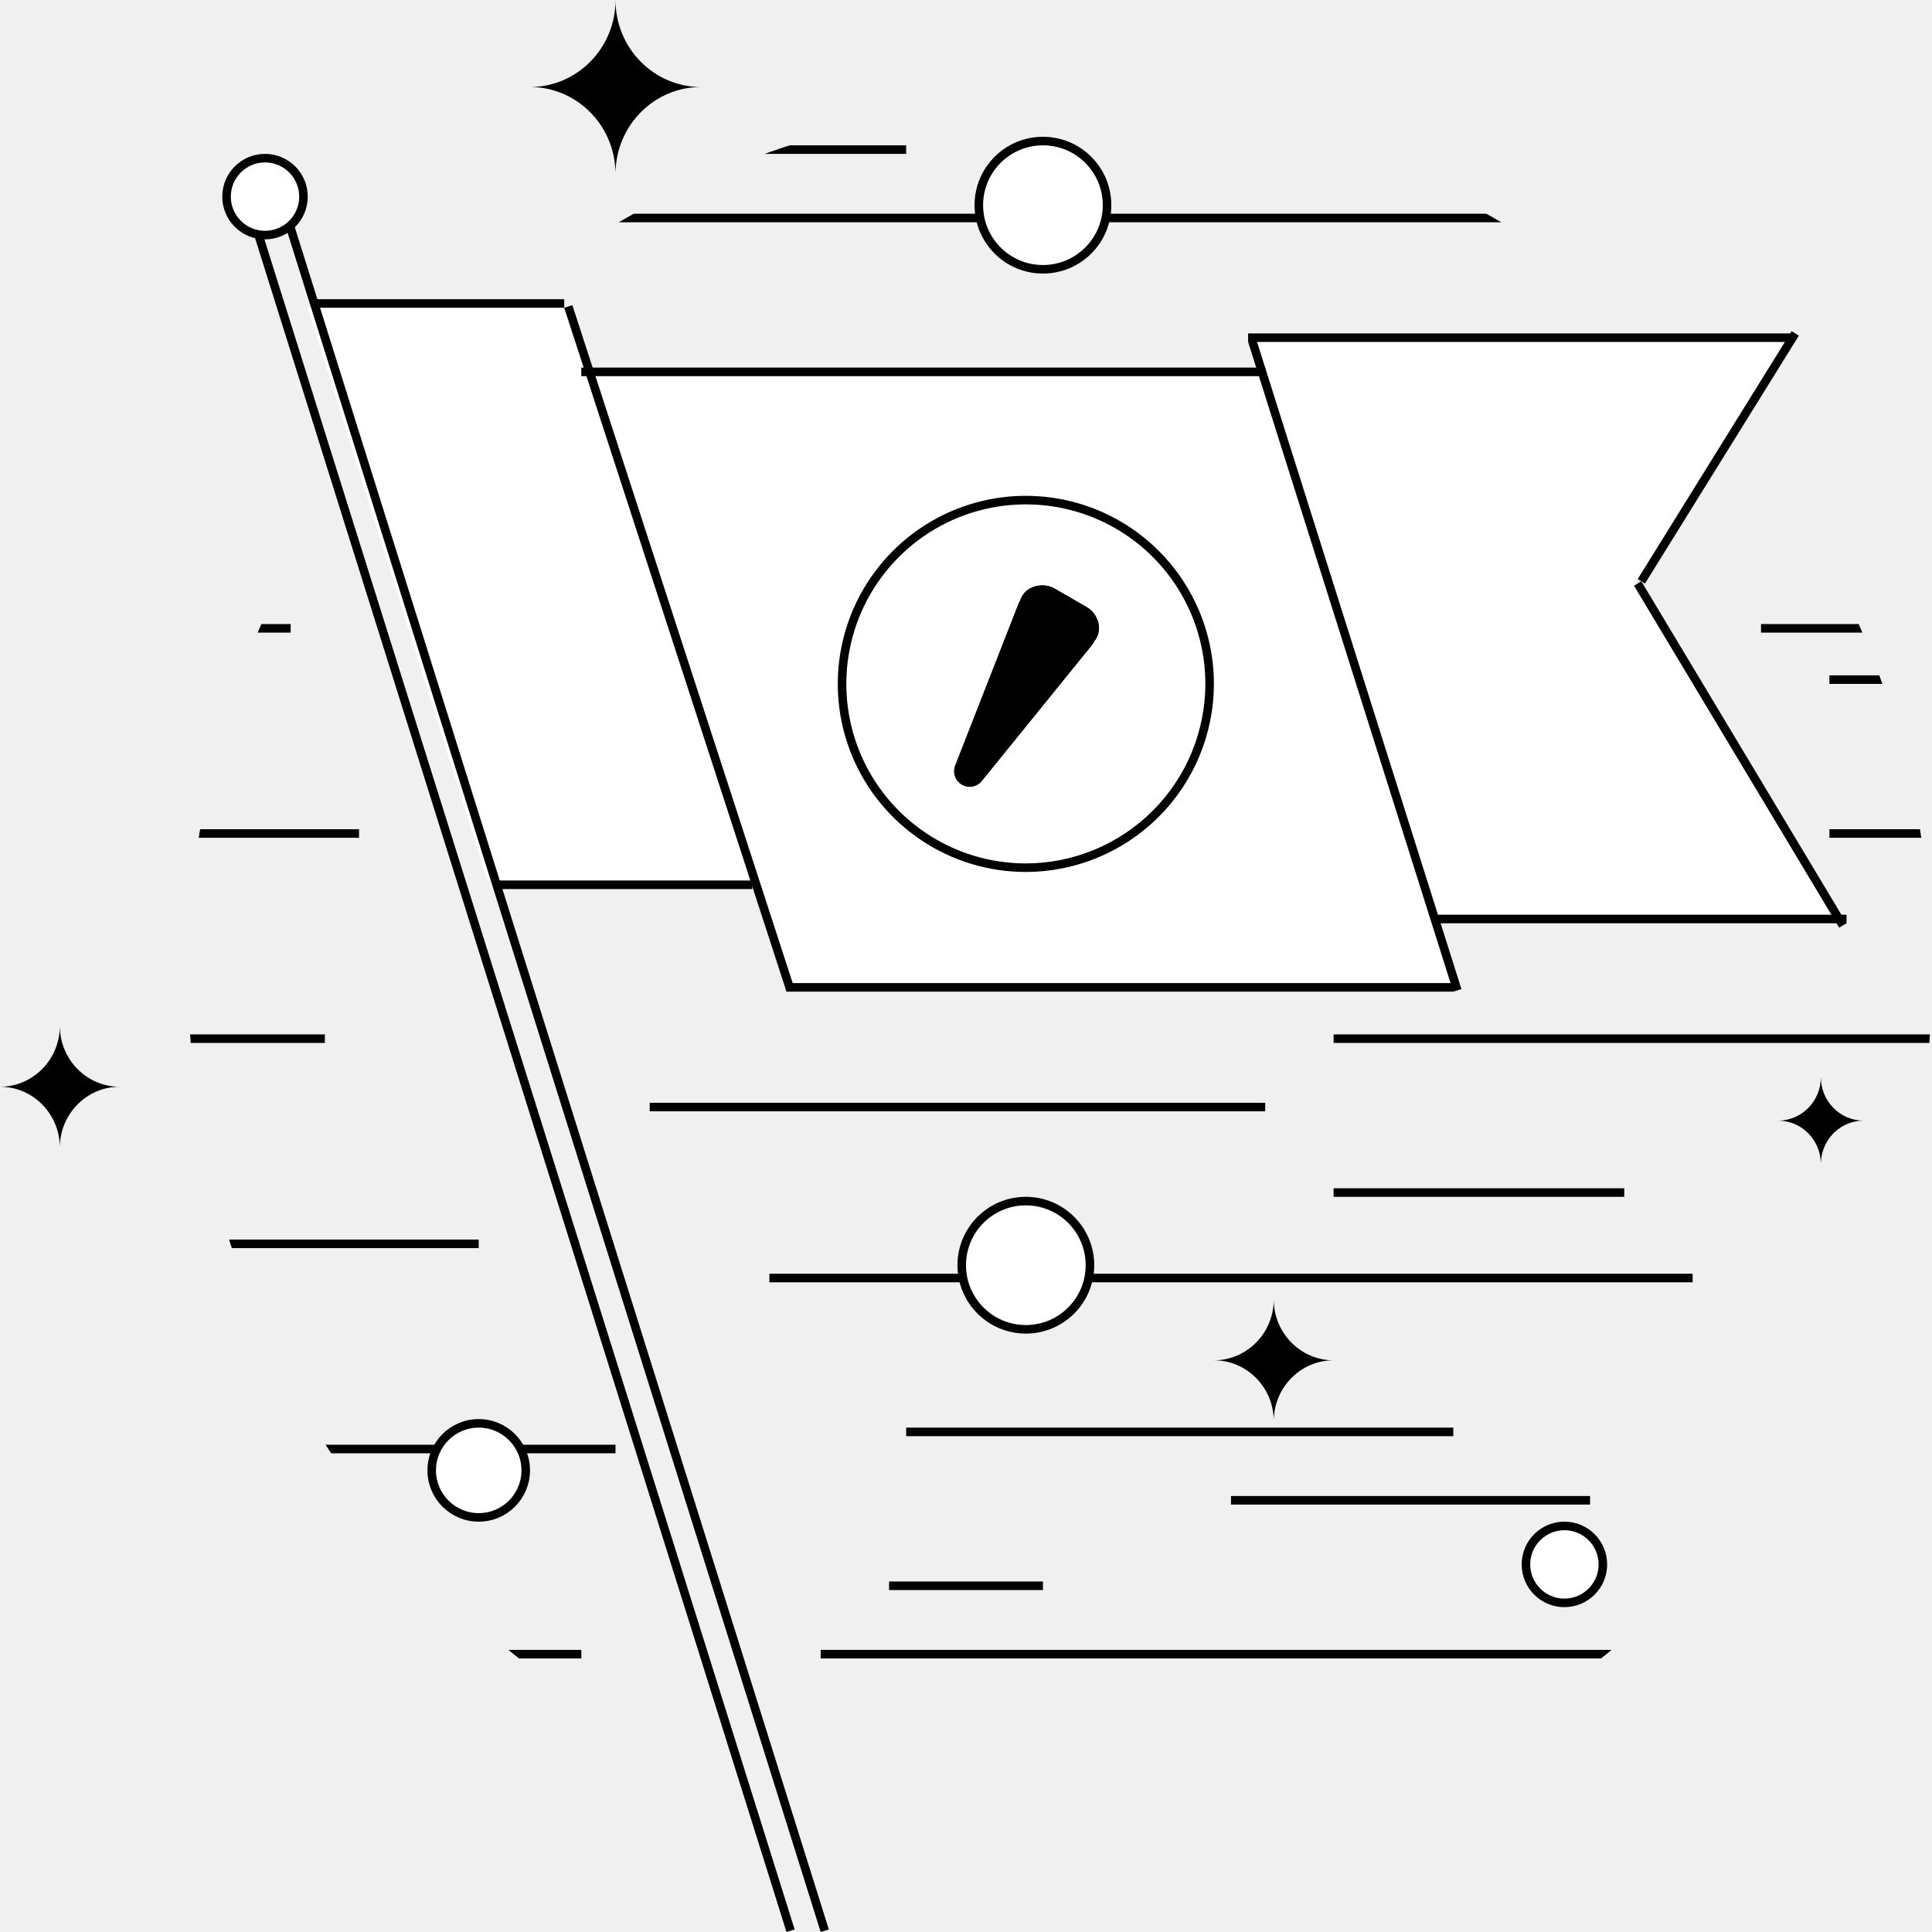
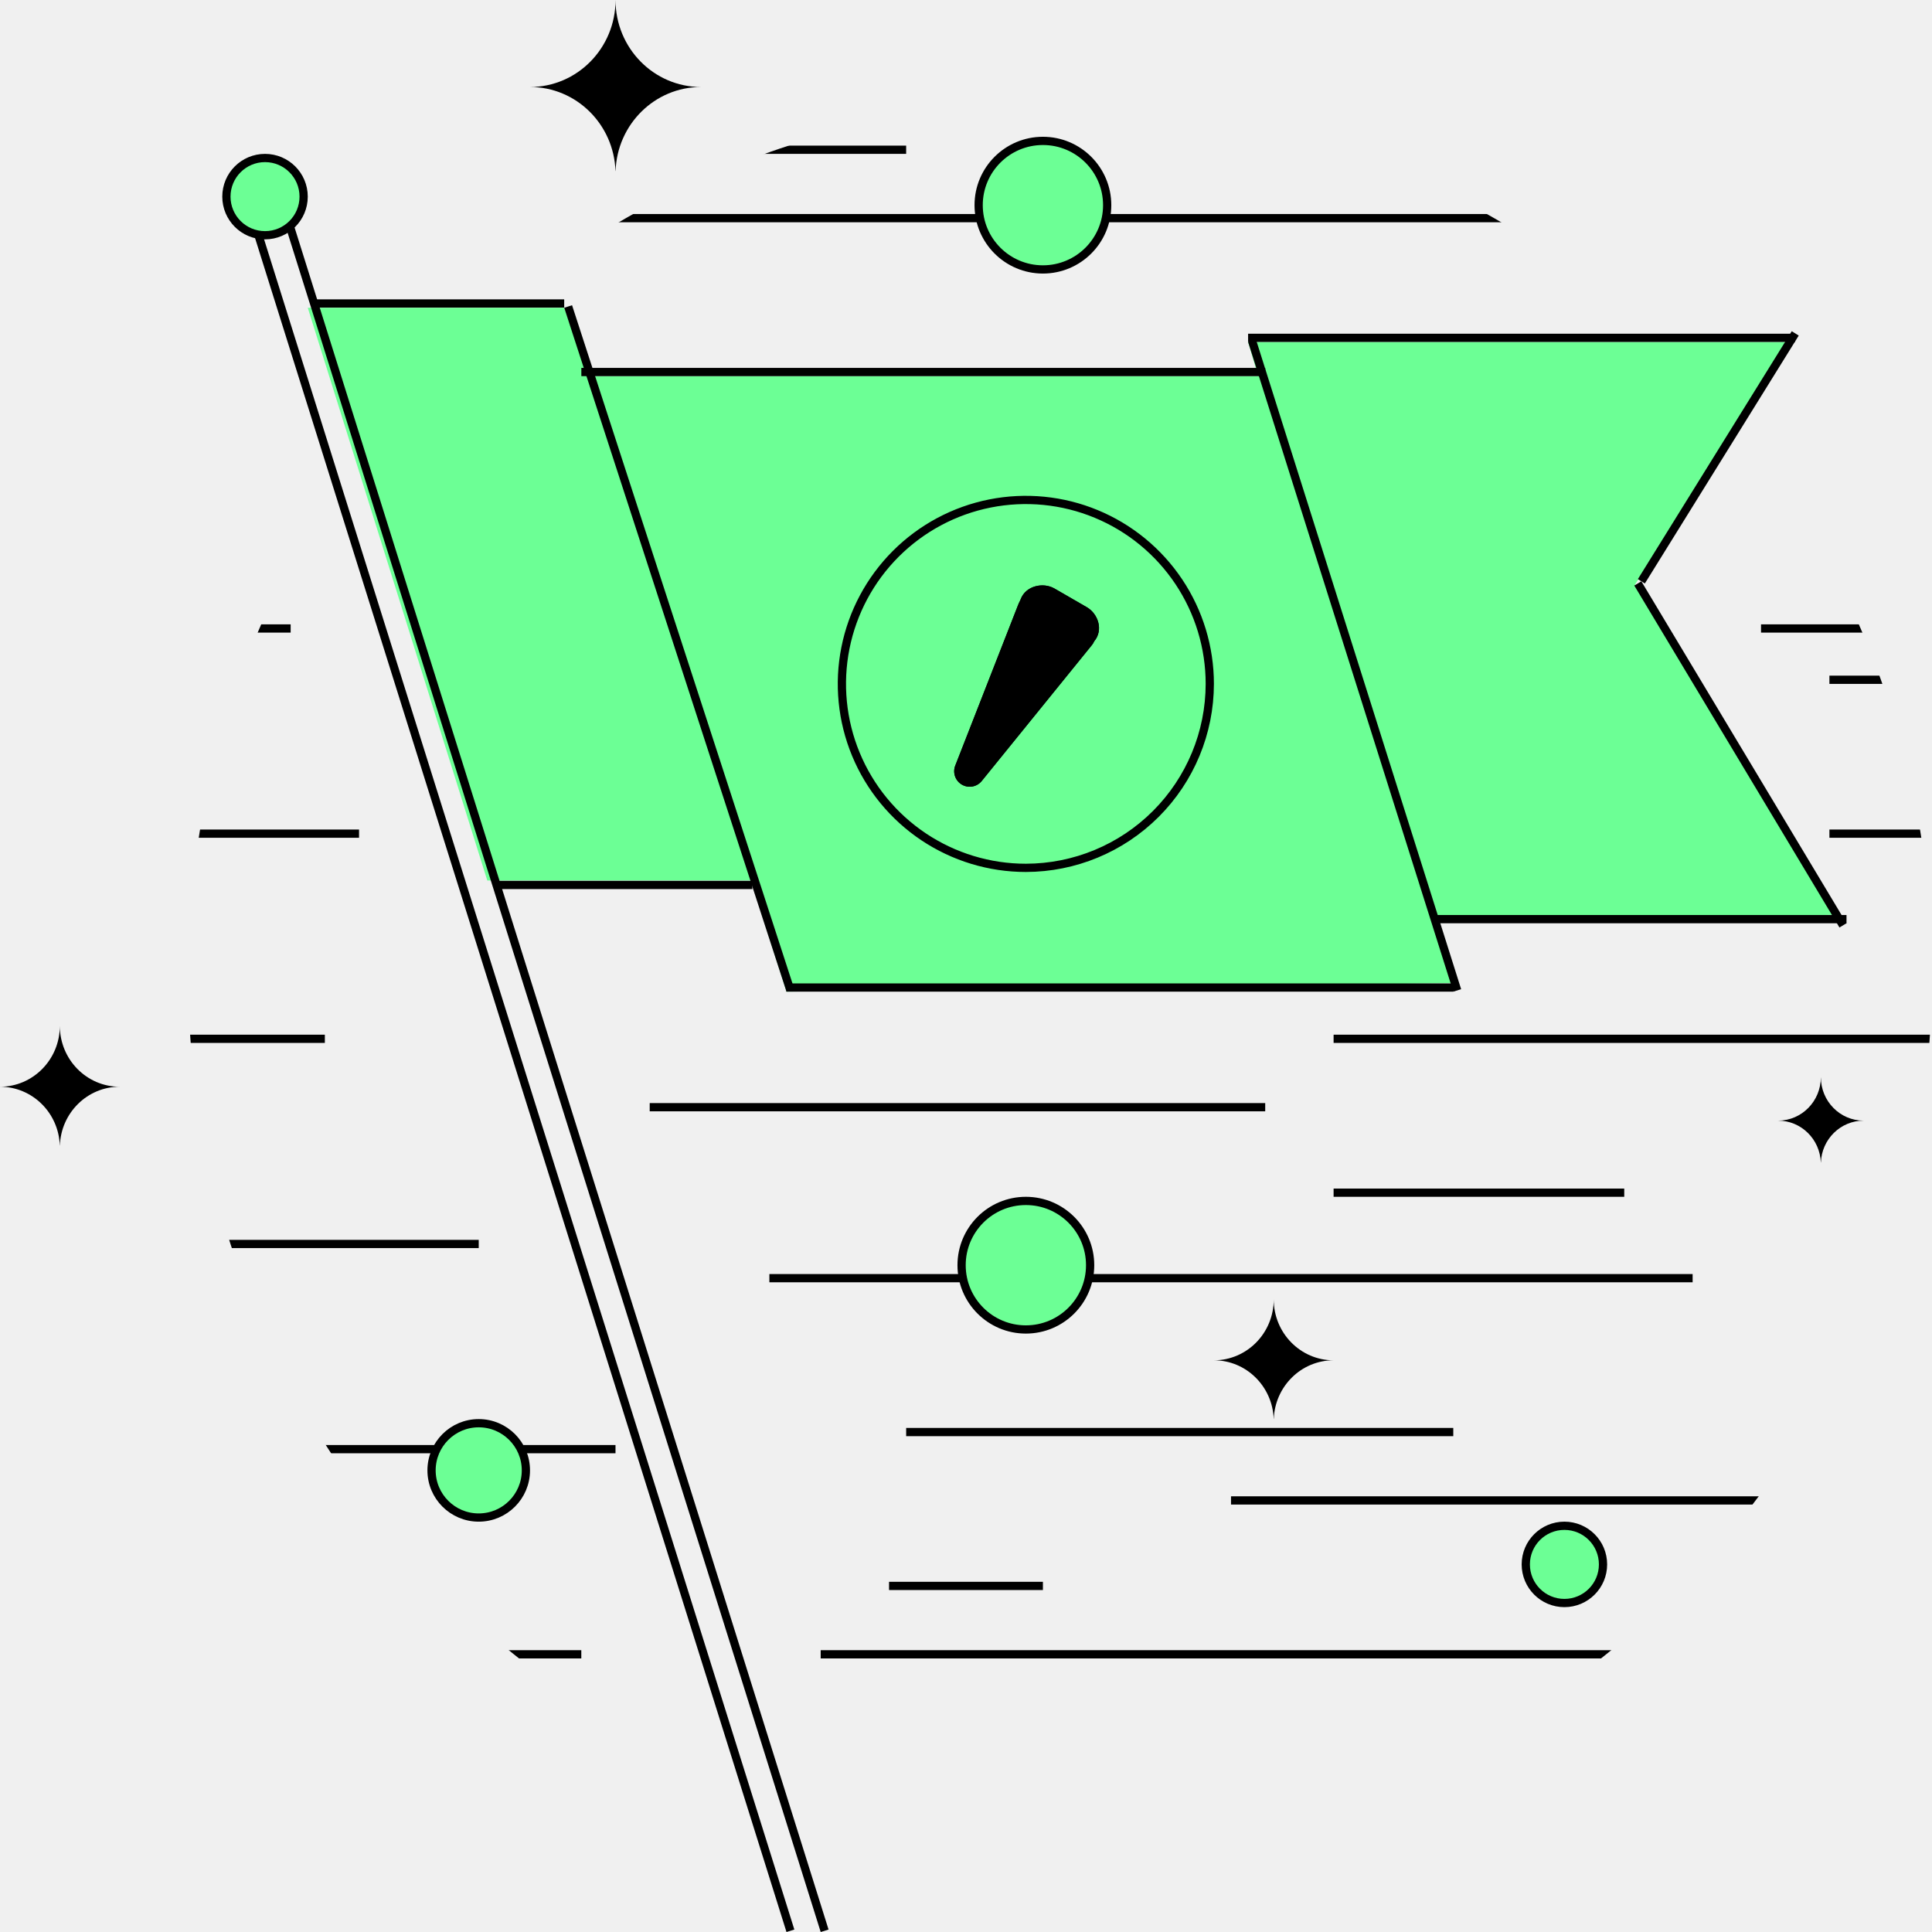
- <svg xmlns="http://www.w3.org/2000/svg" width="113" height="113" viewBox="0 0 113 113" fill="none">
-   <mask id="mask0_715_676361" style="mask-type:alpha" maskUnits="userSpaceOnUse" x="11" y="6" width="102" height="102">
-     <circle cx="62" cy="57" r="50.5" transform="rotate(90 62 57)" fill="#D9D9D9" stroke="currentColor" />
+ <svg xmlns="http://www.w3.org/2000/svg" width="223" height="223" viewBox="0 0 223 223" fill="none">
+   <mask id="mask0_975_144470" style="mask-type:alpha" maskUnits="userSpaceOnUse" x="21" y="11" width="202" height="203">
+     <circle cx="122.354" cy="112.486" r="99.695" transform="rotate(90 122.354 112.486)" fill="#D9D9D9" stroke="black" stroke-width="1.903" />
  </mask>
-   <g mask="url(#mask0_715_676361)">
-     <line x1="18" y1="12.75" x2="104" y2="12.75" stroke="currentColor" stroke-width="0.5" />
-     <line x1="11" y1="24.75" x2="111" y2="24.75" stroke="currentColor" stroke-width="0.5" />
-     <line x1="5" y1="36.75" x2="17" y2="36.75" stroke="currentColor" stroke-width="0.5" />
-     <line x1="103" y1="36.75" x2="115" y2="36.75" stroke="currentColor" stroke-width="0.5" />
-     <line x1="107" y1="39.75" x2="119" y2="39.75" stroke="currentColor" stroke-width="0.5" />
-     <line x1="5" y1="48.75" x2="21" y2="48.75" stroke="currentColor" stroke-width="0.5" />
-     <line x1="107" y1="48.75" x2="123" y2="48.75" stroke="currentColor" stroke-width="0.5" />
-     <line x1="5" y1="60.75" x2="19" y2="60.75" stroke="currentColor" stroke-width="0.5" />
-     <line x1="38" y1="64.75" x2="74" y2="64.75" stroke="currentColor" stroke-width="0.5" />
-     <line x1="78" y1="60.75" x2="119" y2="60.75" stroke="currentColor" stroke-width="0.5" />
-     <line x1="5" y1="72.75" x2="28" y2="72.75" stroke="currentColor" stroke-width="0.5" />
-     <line x1="45" y1="74.75" x2="99" y2="74.75" stroke="currentColor" stroke-width="0.5" />
-     <line x1="78" y1="69.75" x2="95" y2="69.75" stroke="currentColor" stroke-width="0.5" />
-     <line x1="36" y1="8.75" x2="53" y2="8.75" stroke="currentColor" stroke-width="0.5" />
-     <line x1="52" y1="92.75" x2="61" y2="92.75" stroke="currentColor" stroke-width="0.5" />
-     <line x1="5" y1="84.75" x2="36" y2="84.75" stroke="currentColor" stroke-width="0.5" />
-     <line x1="72" y1="87.75" x2="93" y2="87.75" stroke="currentColor" stroke-width="0.5" />
-     <line x1="53" y1="83.75" x2="85" y2="83.75" stroke="currentColor" stroke-width="0.5" />
-     <line x1="5" y1="96.75" x2="34" y2="96.75" stroke="currentColor" stroke-width="0.5" />
-     <line x1="48" y1="96.75" x2="108" y2="96.75" stroke="currentColor" stroke-width="0.5" />
+   <g mask="url(#mask0_975_144470)">
+     <line x1="35.523" y1="25.179" x2="205.24" y2="25.179" stroke="black" stroke-width="0.951" />
+     <line x1="21.707" y1="48.86" x2="219.052" y2="48.86" stroke="black" stroke-width="0.951" />
+     <line x1="9.867" y1="72.542" x2="33.549" y2="72.542" stroke="black" stroke-width="0.951" />
+     <line x1="203.266" y1="72.542" x2="226.947" y2="72.542" stroke="black" stroke-width="0.951" />
+     <line x1="211.16" y1="78.462" x2="234.842" y2="78.462" stroke="black" stroke-width="0.951" />
+     <line x1="9.867" y1="96.224" x2="41.442" y2="96.224" stroke="black" stroke-width="0.951" />
+     <line x1="211.16" y1="96.224" x2="242.735" y2="96.224" stroke="black" stroke-width="0.951" />
+     <line x1="9.867" y1="119.903" x2="37.495" y2="119.903" stroke="black" stroke-width="0.951" />
+     <line x1="74.992" y1="127.798" x2="146.036" y2="127.798" stroke="black" stroke-width="0.951" />
+     <line x1="153.93" y1="119.903" x2="234.841" y2="119.903" stroke="black" stroke-width="0.951" />
+     <line x1="9.867" y1="143.585" x2="55.257" y2="143.585" stroke="black" stroke-width="0.951" />
+     <line x1="88.805" y1="147.532" x2="195.371" y2="147.532" stroke="black" stroke-width="0.951" />
+     <line x1="153.93" y1="137.665" x2="187.478" y2="137.665" stroke="black" stroke-width="0.951" />
+     <line x1="71.043" y1="17.284" x2="104.592" y2="17.284" stroke="black" stroke-width="0.951" />
+     <line x1="102.617" y1="183.054" x2="120.378" y2="183.054" stroke="black" stroke-width="0.951" />
+     <line x1="9.867" y1="167.267" x2="71.044" y2="167.267" stroke="black" stroke-width="0.951" />
+     <line x1="142.09" y1="173.186" x2="317.727" y2="173.186" stroke="black" stroke-width="0.951" />
+     <line x1="104.594" y1="165.294" x2="167.744" y2="165.294" stroke="black" stroke-width="0.951" />
+     <line x1="9.867" y1="190.948" x2="67.097" y2="190.948" stroke="black" stroke-width="0.951" />
+     <line x1="94.727" y1="190.948" x2="213.134" y2="190.948" stroke="black" stroke-width="0.951" />
  </g>
-   <circle cx="30.5" cy="29.5" r="4.25" fill="white" stroke="currentColor" stroke-width="0.5" />
-   <circle cx="61" cy="12" r="3.75" fill="white" stroke="currentColor" stroke-width="0.5" />
-   <circle cx="28" cy="86" r="2.75" fill="white" stroke="currentColor" stroke-width="0.5" />
-   <circle cx="91.5" cy="91.5" r="2.25" fill="white" stroke="currentColor" stroke-width="0.5" />
-   <path d="M36 0C36 2.81 33.761 5.089 31 5.089C33.703 5.089 35.905 7.272 35.996 10H36.004C36.095 7.272 38.297 5.089 41 5.089C38.238 5.089 36 2.81 36 0Z" fill="black" />
-   <path d="M106.5 63C106.5 64.405 105.381 65.544 104 65.544C105.352 65.544 106.452 66.636 106.498 68H106.502C106.548 66.636 107.648 65.544 109 65.544C107.619 65.544 106.5 64.405 106.5 63Z" fill="black" />
-   <path d="M3.5 60C3.5 61.967 1.933 63.562 0 63.562C1.892 63.562 3.433 65.09 3.498 67H3.502C3.567 65.09 5.108 63.562 7 63.562C5.067 63.562 3.5 61.967 3.5 60Z" fill="black" />
-   <path d="M74.5 76C74.5 77.967 72.933 79.562 71 79.562C72.892 79.562 74.433 81.09 74.498 83H74.502C74.567 81.09 76.108 79.562 78 79.562C76.067 79.562 74.5 77.967 74.5 76Z" fill="black" />
-   <path d="M34.5 22H74L85 57.5L46 58L34.5 22Z" fill="white" />
-   <path d="M73 20H104.5L92 40L83.5 53.5L73 20Z" fill="white" />
-   <path d="M73 20L95.5 34L107.5 53.5L83 54L73 20Z" fill="white" />
-   <path d="M18 18H33L44.5 51.5H28.5L18 18Z" fill="white" />
-   <line x1="16.238" y1="10.925" x2="48.239" y2="112.925" stroke="currentColor" stroke-width="0.5" />
-   <line x1="14.239" y1="10.925" x2="46.239" y2="112.925" stroke="currentColor" stroke-width="0.5" />
-   <line x1="33.238" y1="17.923" x2="46.238" y2="57.923" stroke="currentColor" stroke-width="0.5" />
-   <line x1="73.238" y1="19.925" x2="85.238" y2="57.925" stroke="currentColor" stroke-width="0.5" />
-   <path d="M18.5 17.75L33 17.75" stroke="currentColor" stroke-width="0.5" />
-   <line x1="29" y1="51.75" x2="44" y2="51.75" stroke="currentColor" stroke-width="0.5" />
-   <line x1="107.786" y1="54.129" x2="95.786" y2="34.129" stroke="currentColor" stroke-width="0.5" />
-   <path d="M96 34L105 19.5" stroke="currentColor" stroke-width="0.5" />
-   <line x1="73" y1="19.75" x2="105" y2="19.75" stroke="currentColor" stroke-width="0.5" />
-   <line x1="84" y1="53.75" x2="108" y2="53.75" stroke="currentColor" stroke-width="0.5" />
-   <line x1="34" y1="21.75" x2="74" y2="21.75" stroke="currentColor" stroke-width="0.5" />
-   <line x1="46" y1="57.75" x2="85" y2="57.75" stroke="currentColor" stroke-width="0.5" />
-   <circle cx="15.5" cy="11.5" r="2.25" fill="white" stroke="currentColor" stroke-width="0.5" />
-   <path d="M60 50.75C57.874 50.75 55.795 50.12 54.028 48.938C52.26 47.757 50.882 46.078 50.068 44.114C49.255 42.15 49.042 39.988 49.457 37.903C49.871 35.818 50.895 33.902 52.399 32.399C53.902 30.895 55.818 29.871 57.903 29.457C59.988 29.042 62.15 29.255 64.114 30.068C66.078 30.882 67.757 32.26 68.938 34.028C70.12 35.795 70.75 37.874 70.75 40C70.746 42.85 69.613 45.582 67.597 47.597C65.582 49.613 62.85 50.746 60 50.75Z" fill="white" stroke="currentColor" stroke-width="0.5" />
-   <mask id="path-48-inside-1_715_676361" fill="white">
-     <path fill-rule="evenodd" clip-rule="evenodd" d="M63.56 35.51L61.674 34.422C61.01 34.038 59.998 34.262 59.702 35.035L59.676 35.104C59.615 35.215 59.567 35.329 59.531 35.423L55.868 44.784C55.709 45.201 55.877 45.671 56.263 45.893C56.649 46.116 57.139 46.025 57.42 45.678L63.865 37.727C63.918 37.661 63.962 37.588 63.995 37.511C64.554 36.846 64.223 35.893 63.56 35.51Z" />
+   <circle cx="60.193" cy="58.217" r="8.405" fill="white" stroke="black" stroke-width="0.951" />
+   <circle cx="120.378" cy="23.681" r="7.418" fill="#6CFF95" stroke="black" stroke-width="0.951" />
+   <circle cx="55.256" cy="169.717" r="5.445" fill="#6CFF95" stroke="black" stroke-width="0.951" />
+   <circle cx="180.57" cy="180.57" r="4.458" fill="#6CFF95" stroke="black" stroke-width="0.951" />
+   <path d="M71.047 0C71.047 5.546 66.629 10.042 61.18 10.042C66.514 10.042 70.859 14.35 71.04 19.735H71.054C71.235 14.35 75.58 10.042 80.914 10.042C75.464 10.042 71.047 5.546 71.047 0Z" fill="black" />
+   <path d="M210.172 124.328C210.172 127.101 207.963 129.349 205.238 129.349C207.905 129.349 210.078 131.503 210.168 134.195H210.175C210.266 131.503 212.438 129.349 215.106 129.349C212.38 129.349 210.172 127.101 210.172 124.328Z" fill="black" />
+   <path d="M6.907 118.406C6.907 122.288 3.814 125.436 0 125.436C3.734 125.436 6.775 128.451 6.902 132.22H6.912C7.039 128.451 10.08 125.436 13.814 125.436C9.999 125.436 6.907 122.288 6.907 118.406Z" fill="black" />
+   <path d="M147.02 149.982C147.02 153.865 143.928 157.012 140.113 157.012C143.847 157.012 146.889 160.027 147.016 163.797H147.025C147.152 160.027 150.193 157.012 153.927 157.012C150.112 157.012 147.02 153.865 147.02 149.982Z" fill="black" />
+   <path d="M68.086 43.418H146.037L167.745 113.475L90.781 114.462L68.086 43.418Z" fill="#6CFF95" />
+   <path d="M144.062 39.471H206.226L181.558 78.94L164.784 105.581L144.062 39.471Z" fill="#6CFF95" />
+   <path d="M144.062 39.471L188.465 67.099L212.147 105.581L163.797 106.568L144.062 39.471Z" fill="#6CFF95" />
+   <path d="M35.523 35.523H65.125L87.82 101.634H56.245L35.523 35.523Z" fill="#6CFF95" />
+   <line x1="32.032" y1="21.567" x2="95.182" y2="222.859" stroke="black" stroke-width="0.951" />
+   <line x1="28.083" y1="21.567" x2="91.233" y2="222.859" stroke="black" stroke-width="0.951" />
+   <line x1="65.577" y1="35.376" x2="91.232" y2="114.314" stroke="black" stroke-width="0.951" />
+   <line x1="144.516" y1="39.328" x2="168.197" y2="114.319" stroke="black" stroke-width="0.951" />
+   <path d="M36.508 35.029L65.123 35.029" stroke="black" stroke-width="0.951" />
+   <line x1="57.234" y1="102.145" x2="86.836" y2="102.145" stroke="black" stroke-width="0.951" />
+   <line x1="212.725" y1="106.811" x2="189.044" y2="67.342" stroke="black" stroke-width="0.951" />
+   <path d="M189.453 67.097L207.214 38.482" stroke="black" stroke-width="0.951" />
+   <line x1="144.062" y1="38.995" x2="207.213" y2="38.995" stroke="black" stroke-width="0.951" />
+   <line x1="165.77" y1="106.091" x2="213.132" y2="106.091" stroke="black" stroke-width="0.951" />
+   <line x1="67.102" y1="42.94" x2="146.04" y2="42.94" stroke="black" stroke-width="0.951" />
+   <line x1="90.781" y1="113.985" x2="167.746" y2="113.985" stroke="black" stroke-width="0.951" />
+   <circle cx="30.59" cy="22.695" r="4.458" fill="#6CFF95" stroke="black" stroke-width="0.951" />
+   <path d="M118.407 100.171C114.207 100.171 110.103 98.925 106.611 96.592C103.12 94.259 100.398 90.943 98.791 87.064C97.184 83.184 96.764 78.915 97.583 74.796C98.402 70.678 100.424 66.894 103.394 63.925C106.363 60.956 110.146 58.933 114.265 58.114C118.384 57.295 122.653 57.715 126.532 59.322C130.412 60.929 133.728 63.651 136.061 67.142C138.394 70.634 139.639 74.739 139.639 78.938C139.633 84.567 137.394 89.964 133.413 93.944C129.433 97.925 124.036 100.164 118.407 100.171Z" fill="#6CFF95" stroke="black" stroke-width="0.951" />
+   <mask id="path-48-inside-1_975_144470" fill="white">
+     <path fill-rule="evenodd" clip-rule="evenodd" d="M125.434 70.079L121.712 67.93C120.402 67.173 118.405 67.616 117.821 69.142L117.77 69.273C117.65 69.493 117.554 69.721 117.483 69.906L110.255 88.381C109.941 89.202 110.271 90.13 111.033 90.569C111.794 91.008 112.762 90.829 113.316 90.145L126.035 74.453C126.141 74.323 126.226 74.18 126.291 74.028C127.397 72.717 126.744 70.835 125.434 70.079Z" />
  </mask>
-   <path fill-rule="evenodd" clip-rule="evenodd" d="M63.56 35.51L61.674 34.422C61.01 34.038 59.998 34.262 59.702 35.035L59.676 35.104C59.615 35.215 59.567 35.329 59.531 35.423L55.868 44.784C55.709 45.201 55.877 45.671 56.263 45.893C56.649 46.116 57.139 46.025 57.42 45.678L63.865 37.727C63.918 37.661 63.962 37.588 63.995 37.511C64.554 36.846 64.223 35.893 63.56 35.51Z" fill="black" />
-   <path d="M61.674 34.422L61.924 33.988L61.924 33.988L61.674 34.422ZM63.56 35.51L63.81 35.077L63.81 35.077L63.56 35.51ZM59.702 35.035L60.168 35.218L60.169 35.214L59.702 35.035ZM59.676 35.104L60.115 35.342L60.13 35.315L60.141 35.286L59.676 35.104ZM59.531 35.423L59.997 35.605L59.998 35.601L59.531 35.423ZM55.868 44.784L55.403 44.602L55.401 44.606L55.868 44.784ZM56.263 45.893L56.013 46.326L56.013 46.326L56.263 45.893ZM57.42 45.678L57.031 45.364L57.031 45.364L57.42 45.678ZM63.865 37.727L63.476 37.412L63.476 37.412L63.865 37.727ZM63.995 37.511L63.612 37.189L63.564 37.246L63.535 37.315L63.995 37.511ZM61.424 34.855L63.31 35.943L63.81 35.077L61.924 33.988L61.424 34.855ZM60.169 35.214C60.251 35.002 60.435 34.846 60.685 34.776C60.941 34.704 61.219 34.736 61.424 34.855L61.924 33.988C61.465 33.723 60.905 33.676 60.415 33.813C59.919 33.953 59.45 34.296 59.235 34.857L60.169 35.214ZM60.141 35.286L60.168 35.218L59.237 34.853L59.21 34.921L60.141 35.286ZM59.236 34.865C59.162 35.002 59.105 35.138 59.064 35.245L59.998 35.601C60.029 35.52 60.069 35.428 60.115 35.342L59.236 34.865ZM59.066 35.241L55.403 44.602L56.334 44.967L59.997 35.605L59.066 35.241ZM55.401 44.606C55.155 45.252 55.414 45.981 56.013 46.326L56.512 45.46C56.339 45.36 56.264 45.149 56.335 44.963L55.401 44.606ZM56.013 46.326C56.612 46.672 57.373 46.53 57.808 45.993L57.031 45.364C56.905 45.519 56.685 45.56 56.512 45.46L56.013 46.326ZM57.808 45.993L64.253 38.042L63.476 37.412L57.031 45.364L57.808 45.993ZM64.253 38.042C64.336 37.939 64.404 37.826 64.455 37.707L63.535 37.315C63.52 37.35 63.5 37.382 63.476 37.412L64.253 38.042ZM63.31 35.943C63.778 36.214 63.92 36.824 63.612 37.189L64.377 37.833C65.189 36.869 64.668 35.573 63.81 35.077L63.31 35.943Z" fill="black" mask="url(#path-48-inside-1_715_676361)" />
-   <path d="M63.75 74C63.75 76.071 62.071 77.75 60 77.75C57.929 77.75 56.25 76.071 56.25 74C56.25 71.929 57.929 70.25 60 70.25C62.071 70.25 63.75 71.929 63.75 74Z" fill="white" stroke="currentColor" stroke-width="0.5" />
+   <path fill-rule="evenodd" clip-rule="evenodd" d="M125.434 70.079L121.712 67.93C120.402 67.173 118.405 67.616 117.821 69.142L117.77 69.273C117.65 69.493 117.554 69.721 117.483 69.906L110.255 88.381C109.941 89.202 110.271 90.13 111.033 90.569C111.794 91.008 112.762 90.829 113.316 90.145L126.035 74.453C126.141 74.323 126.226 74.18 126.291 74.028C127.397 72.717 126.744 70.835 125.434 70.079Z" fill="black" />
+   <path d="M121.712 67.93L121.237 68.754V68.754L121.712 67.93ZM125.434 70.079L124.958 70.903L125.434 70.079ZM117.821 69.142L118.707 69.489L118.71 69.482L117.821 69.142ZM117.77 69.273L118.606 69.727L118.634 69.675L118.656 69.62L117.77 69.273ZM117.483 69.906L118.369 70.253L118.372 70.245L117.483 69.906ZM110.255 88.381L109.369 88.034L109.366 88.042L110.255 88.381ZM111.033 90.569L110.558 91.393L110.558 91.393L111.033 90.569ZM113.316 90.145L112.577 89.546H112.577L113.316 90.145ZM126.035 74.453L126.774 75.052V75.052L126.035 74.453ZM126.291 74.028L125.564 73.415L125.472 73.524L125.416 73.656L126.291 74.028ZM121.237 68.754L124.958 70.903L125.909 69.255L122.188 67.106L121.237 68.754ZM118.71 69.482C118.875 69.05 119.25 68.737 119.752 68.596C120.264 68.452 120.824 68.516 121.237 68.754L122.188 67.106C121.29 66.588 120.196 66.495 119.237 66.764C118.267 67.037 117.351 67.708 116.933 68.802L118.71 69.482ZM118.656 69.62L118.707 69.489L116.936 68.795L116.884 68.926L118.656 69.62ZM116.934 68.819C116.788 69.088 116.674 69.357 116.594 69.567L118.372 70.245C118.433 70.084 118.513 69.899 118.606 69.727L116.934 68.819ZM116.597 69.559L109.369 88.034L111.141 88.728L118.369 70.253L116.597 69.559ZM109.366 88.042C108.886 89.3 109.391 90.721 110.558 91.393L111.508 89.745C111.151 89.539 110.997 89.105 111.143 88.72L109.366 88.042ZM110.558 91.393C111.724 92.066 113.207 91.791 114.055 90.744L112.577 89.546C112.318 89.866 111.864 89.95 111.508 89.745L110.558 91.393ZM114.055 90.744L126.774 75.052L125.296 73.854L112.577 89.546L114.055 90.744ZM126.774 75.052C126.936 74.853 127.067 74.633 127.166 74.401L125.416 73.656C125.386 73.726 125.345 73.793 125.296 73.854L126.774 75.052ZM124.958 70.903C125.896 71.444 126.189 72.674 125.564 73.415L127.018 74.642C128.604 72.761 127.591 70.226 125.909 69.255L124.958 70.903Z" fill="black" mask="url(#path-48-inside-1_975_144470)" />
+   <path d="M125.828 146.034C125.828 150.131 122.506 153.453 118.409 153.453C114.313 153.453 110.991 150.131 110.991 146.034C110.991 141.938 114.313 138.616 118.409 138.616C122.506 138.616 125.828 141.938 125.828 146.034Z" fill="#6CFF95" stroke="black" stroke-width="0.951" />
</svg>
